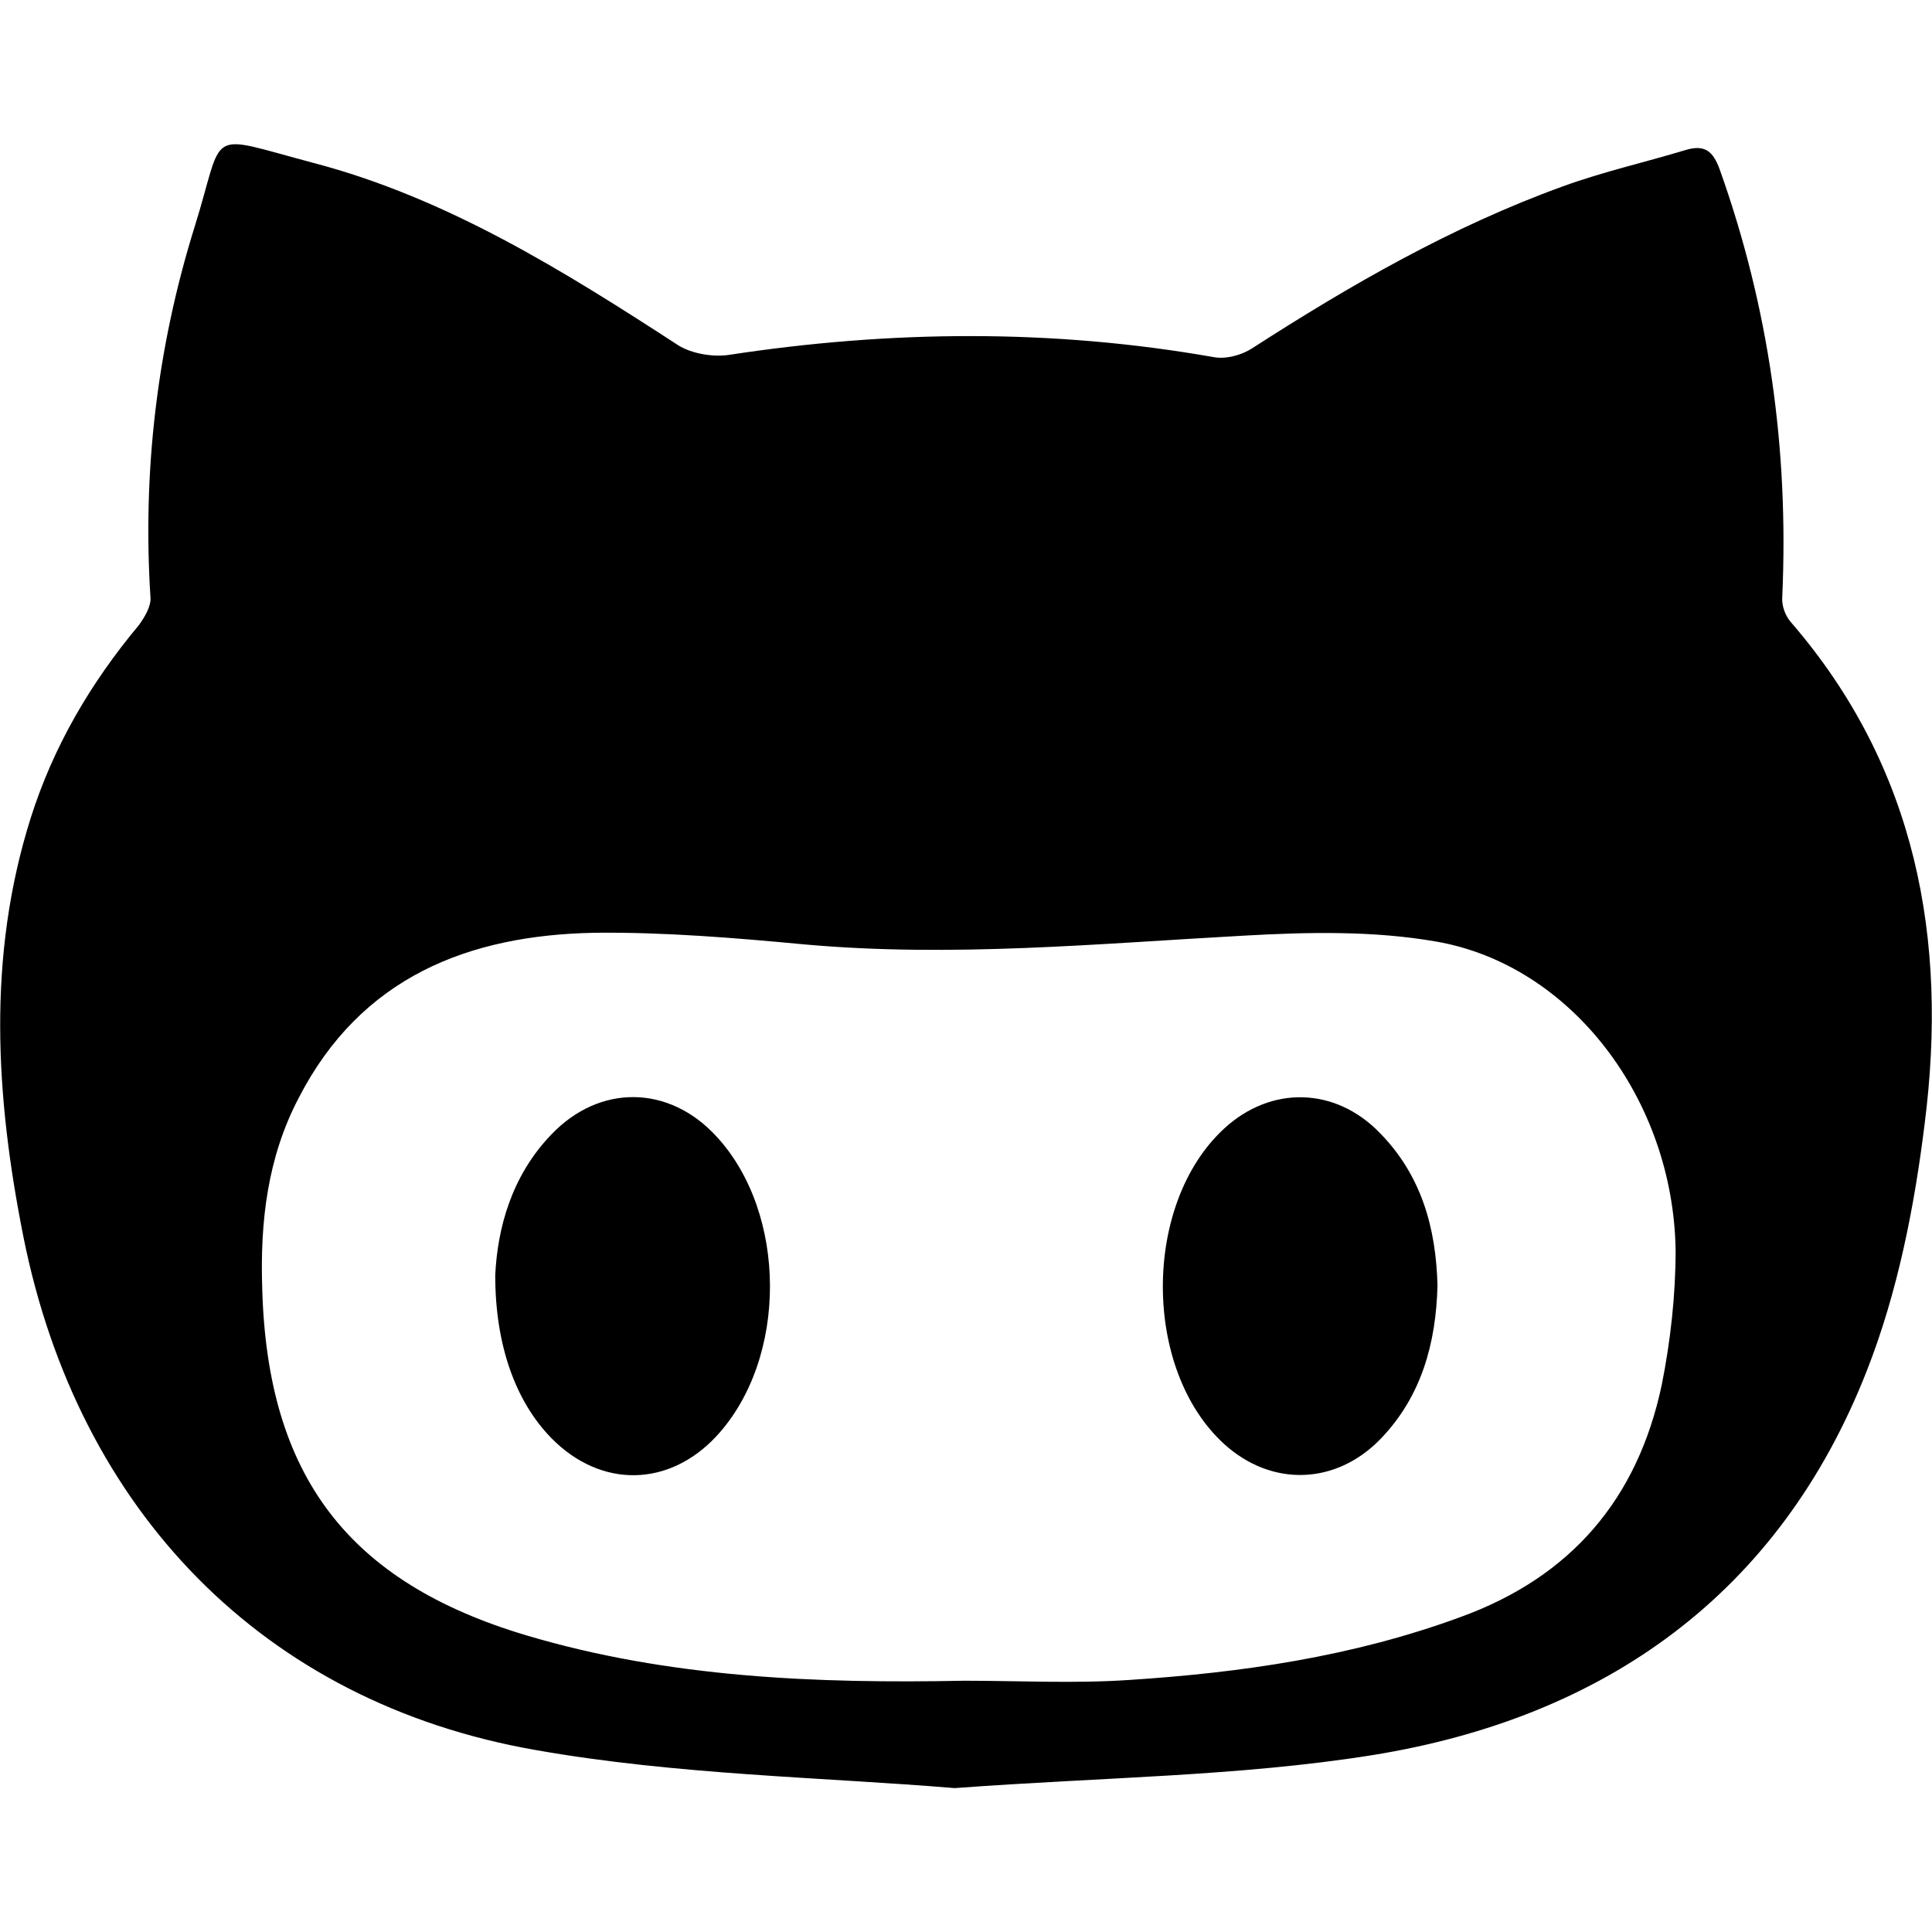
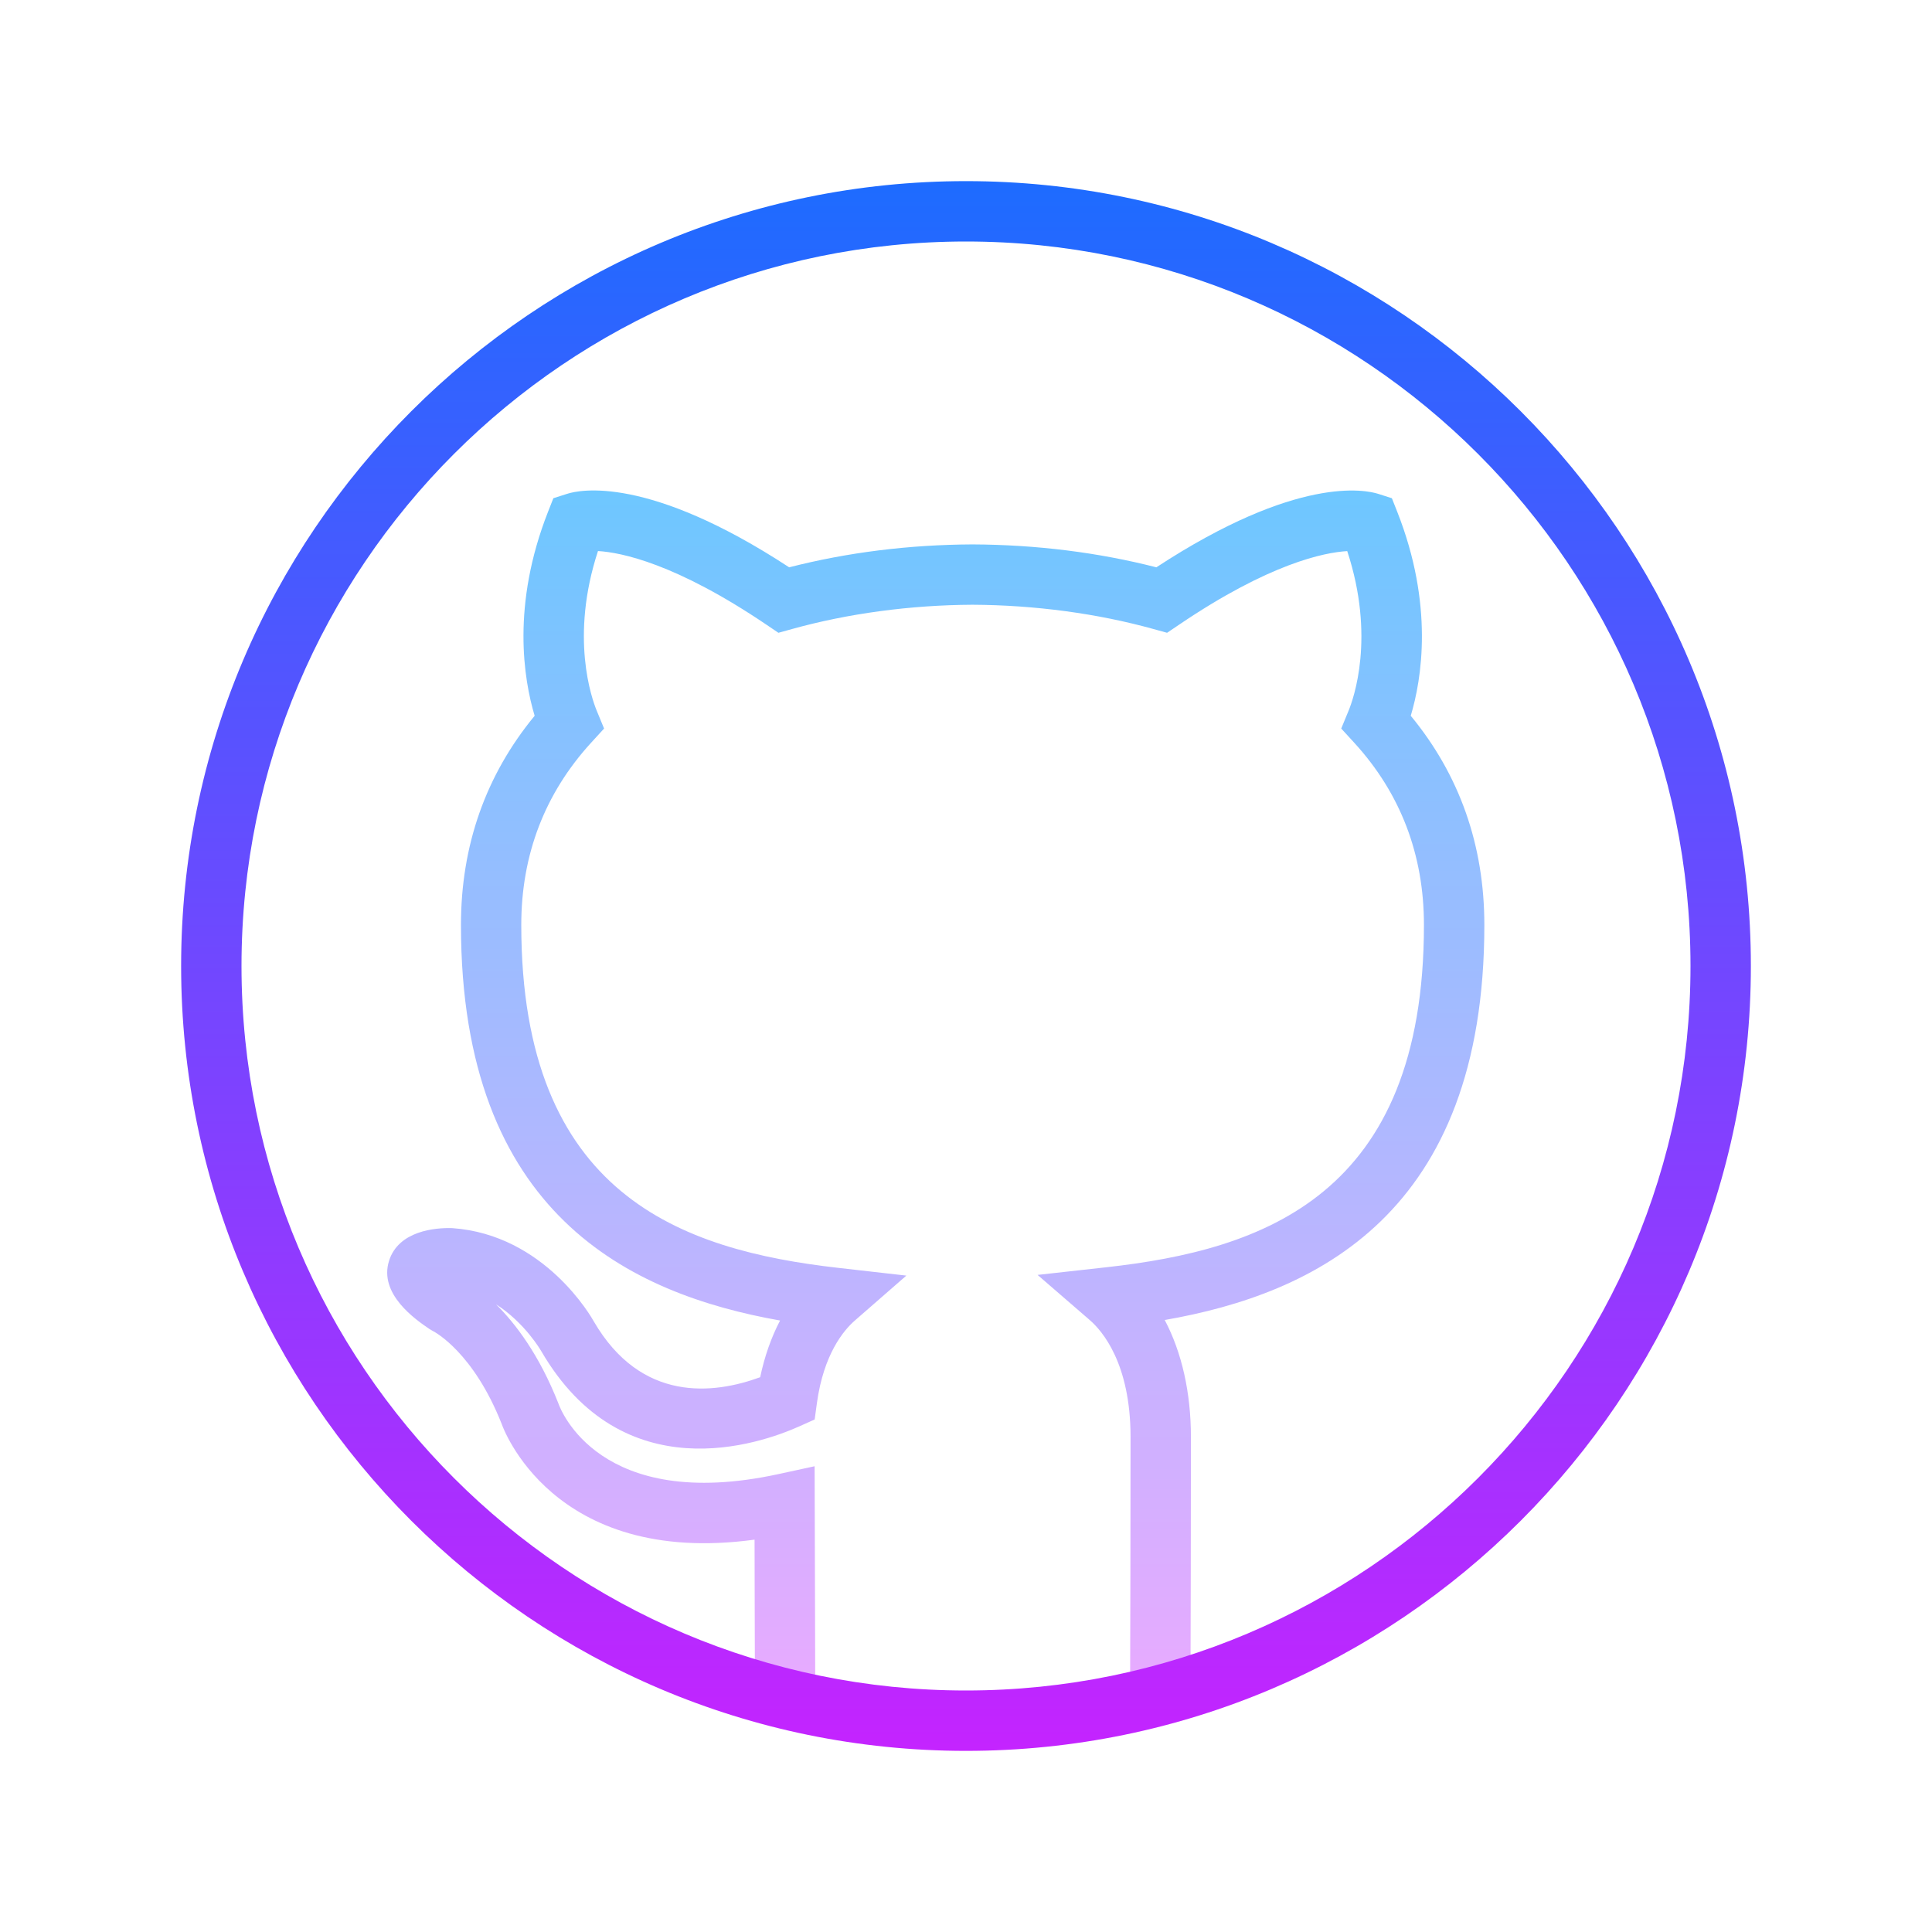
- <svg xmlns="http://www.w3.org/2000/svg" fill="#000000" height="800px" width="800px" version="1.1" id="Layer_1" viewBox="-267 288.9 264.5 225.1" xml:space="preserve">
-   <g>
-     <path d="M-21.8,354.4c-0.8-0.9-1.3-2.3-1.2-3.5c0.9-20.1-1.8-39.6-8.6-58.6c-0.9-2.4-2-3.3-4.5-2.6c-5.6,1.7-11.4,3-16.9,5   c-15.2,5.5-29.1,13.5-42.6,22.2c-1.4,0.9-3.5,1.5-5.2,1.2c-22.1-3.9-44.3-3.7-66.5-0.3c-2.2,0.3-5-0.2-6.8-1.3   c-15.7-10.2-31.7-20.2-50-25c-15.1-4-12-4.8-16.3,8.9c-5.1,16.4-7.1,33.4-6,50.6c0.1,1.2-0.8,2.7-1.6,3.8   c-6.6,7.9-11.7,16.6-14.8,26.4c-6,19-4.8,38.2-1,57.3c7.5,37.5,32.8,63.8,70.2,70.3c19.3,3.4,39.2,3.7,57.3,5.2   c20.2-1.5,38.9-1.6,57.1-4.5c31.8-5.1,55.8-22,67.8-52.7c4.2-10.7,6.5-22.4,7.9-33.8C-0.3,397.9-4.6,374.3-21.8,354.4z    M-39.5,458.8c-3.3,15.6-12.4,26.3-27.6,31.8c-14.7,5.4-29.9,7.6-45.4,8.6c-7.5,0.5-15,0.1-22.5,0.1c-20.2,0.4-40.4-0.4-59.9-6.2   c-24.5-7.3-35.5-21.9-36.2-47.5c-0.3-9.1,0.7-17.9,5-26.1c8.5-16.5,23.2-22.3,40.6-22.6c9.5-0.1,19.1,0.7,28.7,1.6   c20.1,1.8,40-0.1,60-1.2c8.8-0.5,17.8-0.7,26.4,0.8c18.5,3.2,32.5,21.6,32.8,42.3C-37.6,446.5-38.3,452.8-39.5,458.8z" />
-     <path d="M-191.5,424.5c-5.5,5.7-7.4,12.9-7.7,19.3c0,9.6,2.8,17.3,7.7,22.3c6.8,6.9,16.1,6.7,22.6-0.3c9.8-10.6,9.7-30.5,0-41   C-175.4,417.7-184.9,417.6-191.5,424.5z" />
-     <path d="M-99.4,423.7c-11.2,10.3-11.2,33,0,43.2c6.5,5.9,15.3,5.6,21.4-0.7c5.6-5.8,7.6-13.1,7.8-21c-0.2-7.9-2.2-15.1-7.9-20.9   C-84.2,418-93,417.8-99.4,423.7z" />
-   </g>
+ <svg xmlns="http://www.w3.org/2000/svg" viewBox="0 0 64 64" width="64px" height="64px">
+   <linearGradient id="KpzH_ttTMIjq8dhx1zD2pa" x1="30.999" x2="30.999" y1="16" y2="55.342" gradientUnits="userSpaceOnUse" spreadMethod="reflect">
+     <stop offset="0" stop-color="#6dc7ff" />
+     <stop offset="1" stop-color="#e6abff" />
+   </linearGradient>
+   <path fill="url(#KpzH_ttTMIjq8dhx1zD2pa)" d="M25.008,56.007c-0.003-0.368-0.006-1.962-0.009-3.454l-0.003-1.55 c-6.729,0.915-8.358-3.78-8.376-3.83c-0.934-2.368-2.211-3.045-2.266-3.073l-0.124-0.072c-0.463-0.316-1.691-1.157-1.342-2.263 c0.315-0.997,1.536-1.1,2.091-1.082c3.074,0.215,4.63,2.978,4.694,3.095c1.569,2.689,3.964,2.411,5.509,1.844 c0.144-0.688,0.367-1.32,0.659-1.878C20.885,42.865,15.27,40.229,15.27,30.64c0-2.633,0.82-4.96,2.441-6.929 c-0.362-1.206-0.774-3.666,0.446-6.765l0.174-0.442l0.452-0.144c0.416-0.137,2.688-0.624,7.359,2.433 c1.928-0.494,3.969-0.749,6.074-0.759c2.115,0.01,4.158,0.265,6.09,0.759c4.667-3.058,6.934-2.565,7.351-2.433l0.451,0.145 l0.174,0.44c1.225,3.098,0.813,5.559,0.451,6.766c1.618,1.963,2.438,4.291,2.438,6.929c0,9.591-5.621,12.219-10.588,13.087 c0.563,1.065,0.868,2.402,0.868,3.878c0,1.683-0.007,7.204-0.015,8.402l-2-0.014c0.008-1.196,0.015-6.708,0.015-8.389 c0-2.442-0.943-3.522-1.35-3.874l-1.73-1.497l2.274-0.253c5.205-0.578,10.525-2.379,10.525-11.341c0-2.33-0.777-4.361-2.31-6.036 l-0.43-0.469l0.242-0.587c0.166-0.401,0.894-2.442-0.043-5.291c-0.758,0.045-2.568,0.402-5.584,2.447l-0.384,0.259l-0.445-0.123 c-1.863-0.518-3.938-0.796-6.001-0.806c-2.052,0.01-4.124,0.288-5.984,0.806l-0.445,0.123l-0.383-0.259 c-3.019-2.044-4.833-2.404-5.594-2.449c-0.935,2.851-0.206,4.892-0.04,5.293l0.242,0.587l-0.429,0.469 c-1.536,1.681-2.314,3.712-2.314,6.036c0,8.958,5.31,10.77,10.504,11.361l2.252,0.256l-1.708,1.49 c-0.372,0.325-1.03,1.112-1.254,2.727l-0.075,0.549l-0.506,0.227c-1.321,0.592-5.839,2.162-8.548-2.485 c-0.015-0.025-0.544-0.945-1.502-1.557c0.646,0.639,1.433,1.673,2.068,3.287c0.066,0.19,1.357,3.622,7.28,2.339l1.206-0.262 l0.012,3.978c0.003,1.487,0.006,3.076,0.009,3.444L25.008,56.007z" />
+   <linearGradient id="KpzH_ttTMIjq8dhx1zD2pb" x1="32" x2="32" y1="5" y2="59.167" gradientUnits="userSpaceOnUse" spreadMethod="reflect">
+     <stop offset="0" stop-color="#1a6dff" />
+     <stop offset="1" stop-color="#c822ff" />
+   </linearGradient>
+   <path fill="url(#KpzH_ttTMIjq8dhx1zD2pb)" d="M32,58C17.663,58,6,46.337,6,32S17.663,6,32,6s26,11.663,26,26S46.337,58,32,58z M32,8 C18.767,8,8,18.767,8,32s10.767,24,24,24s24-10.767,24-24S45.233,8,32,8z" />
</svg>
